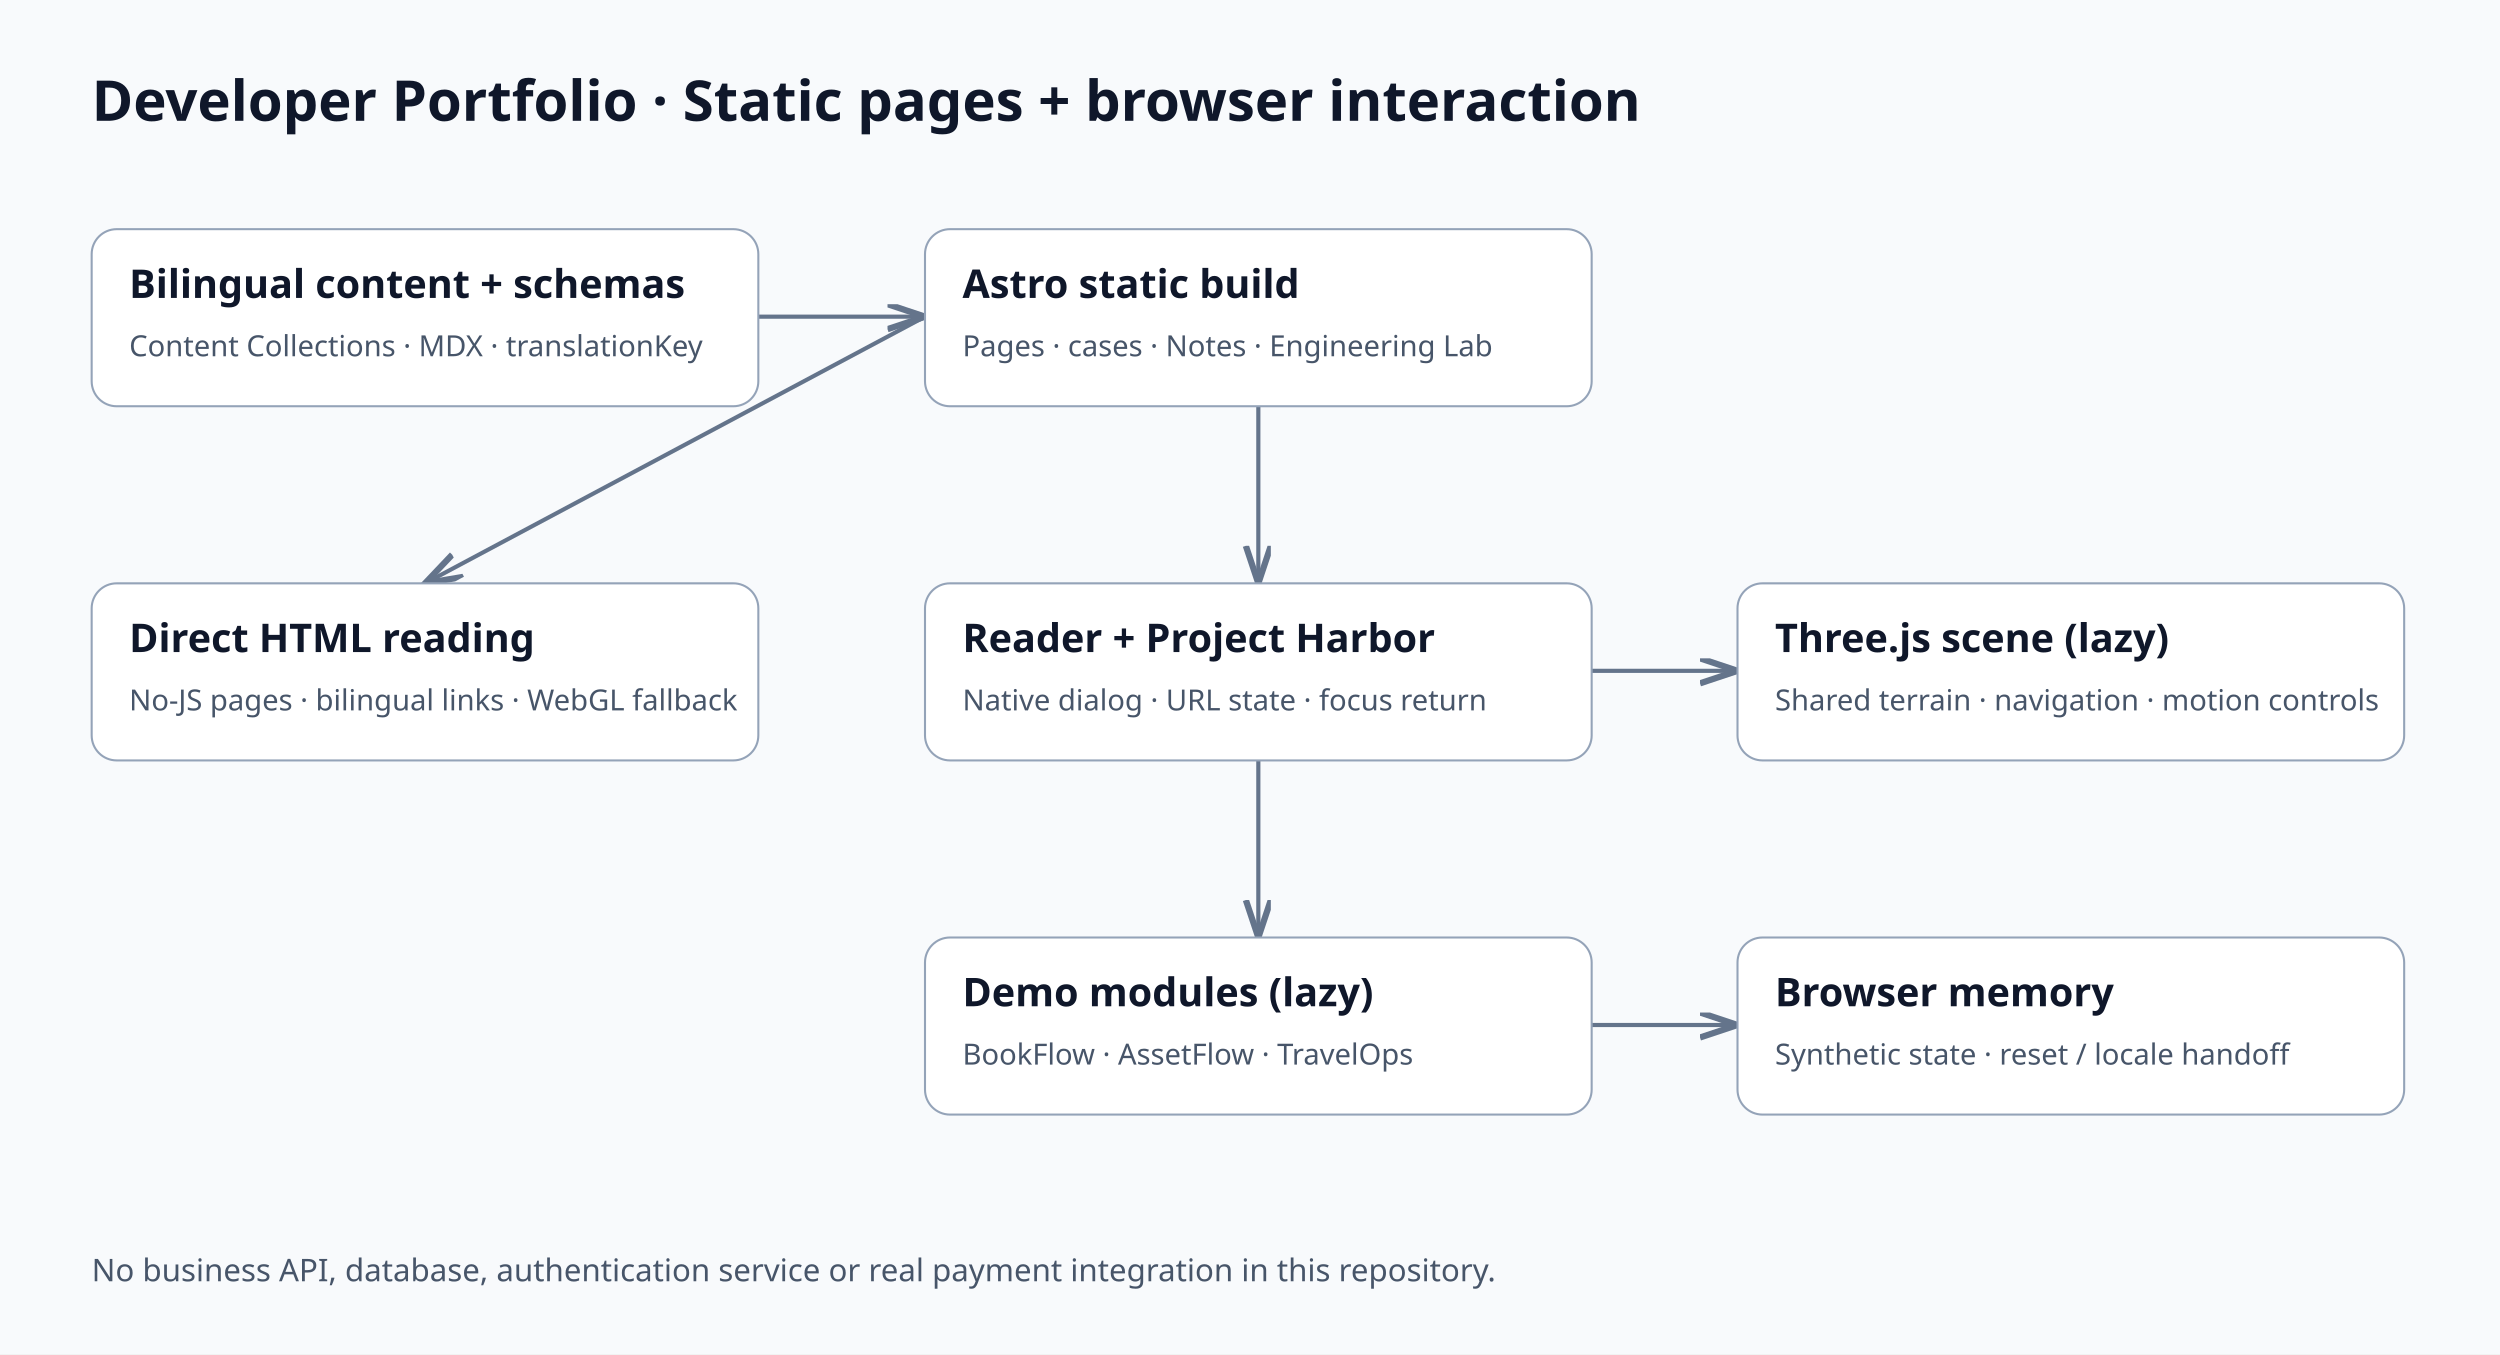
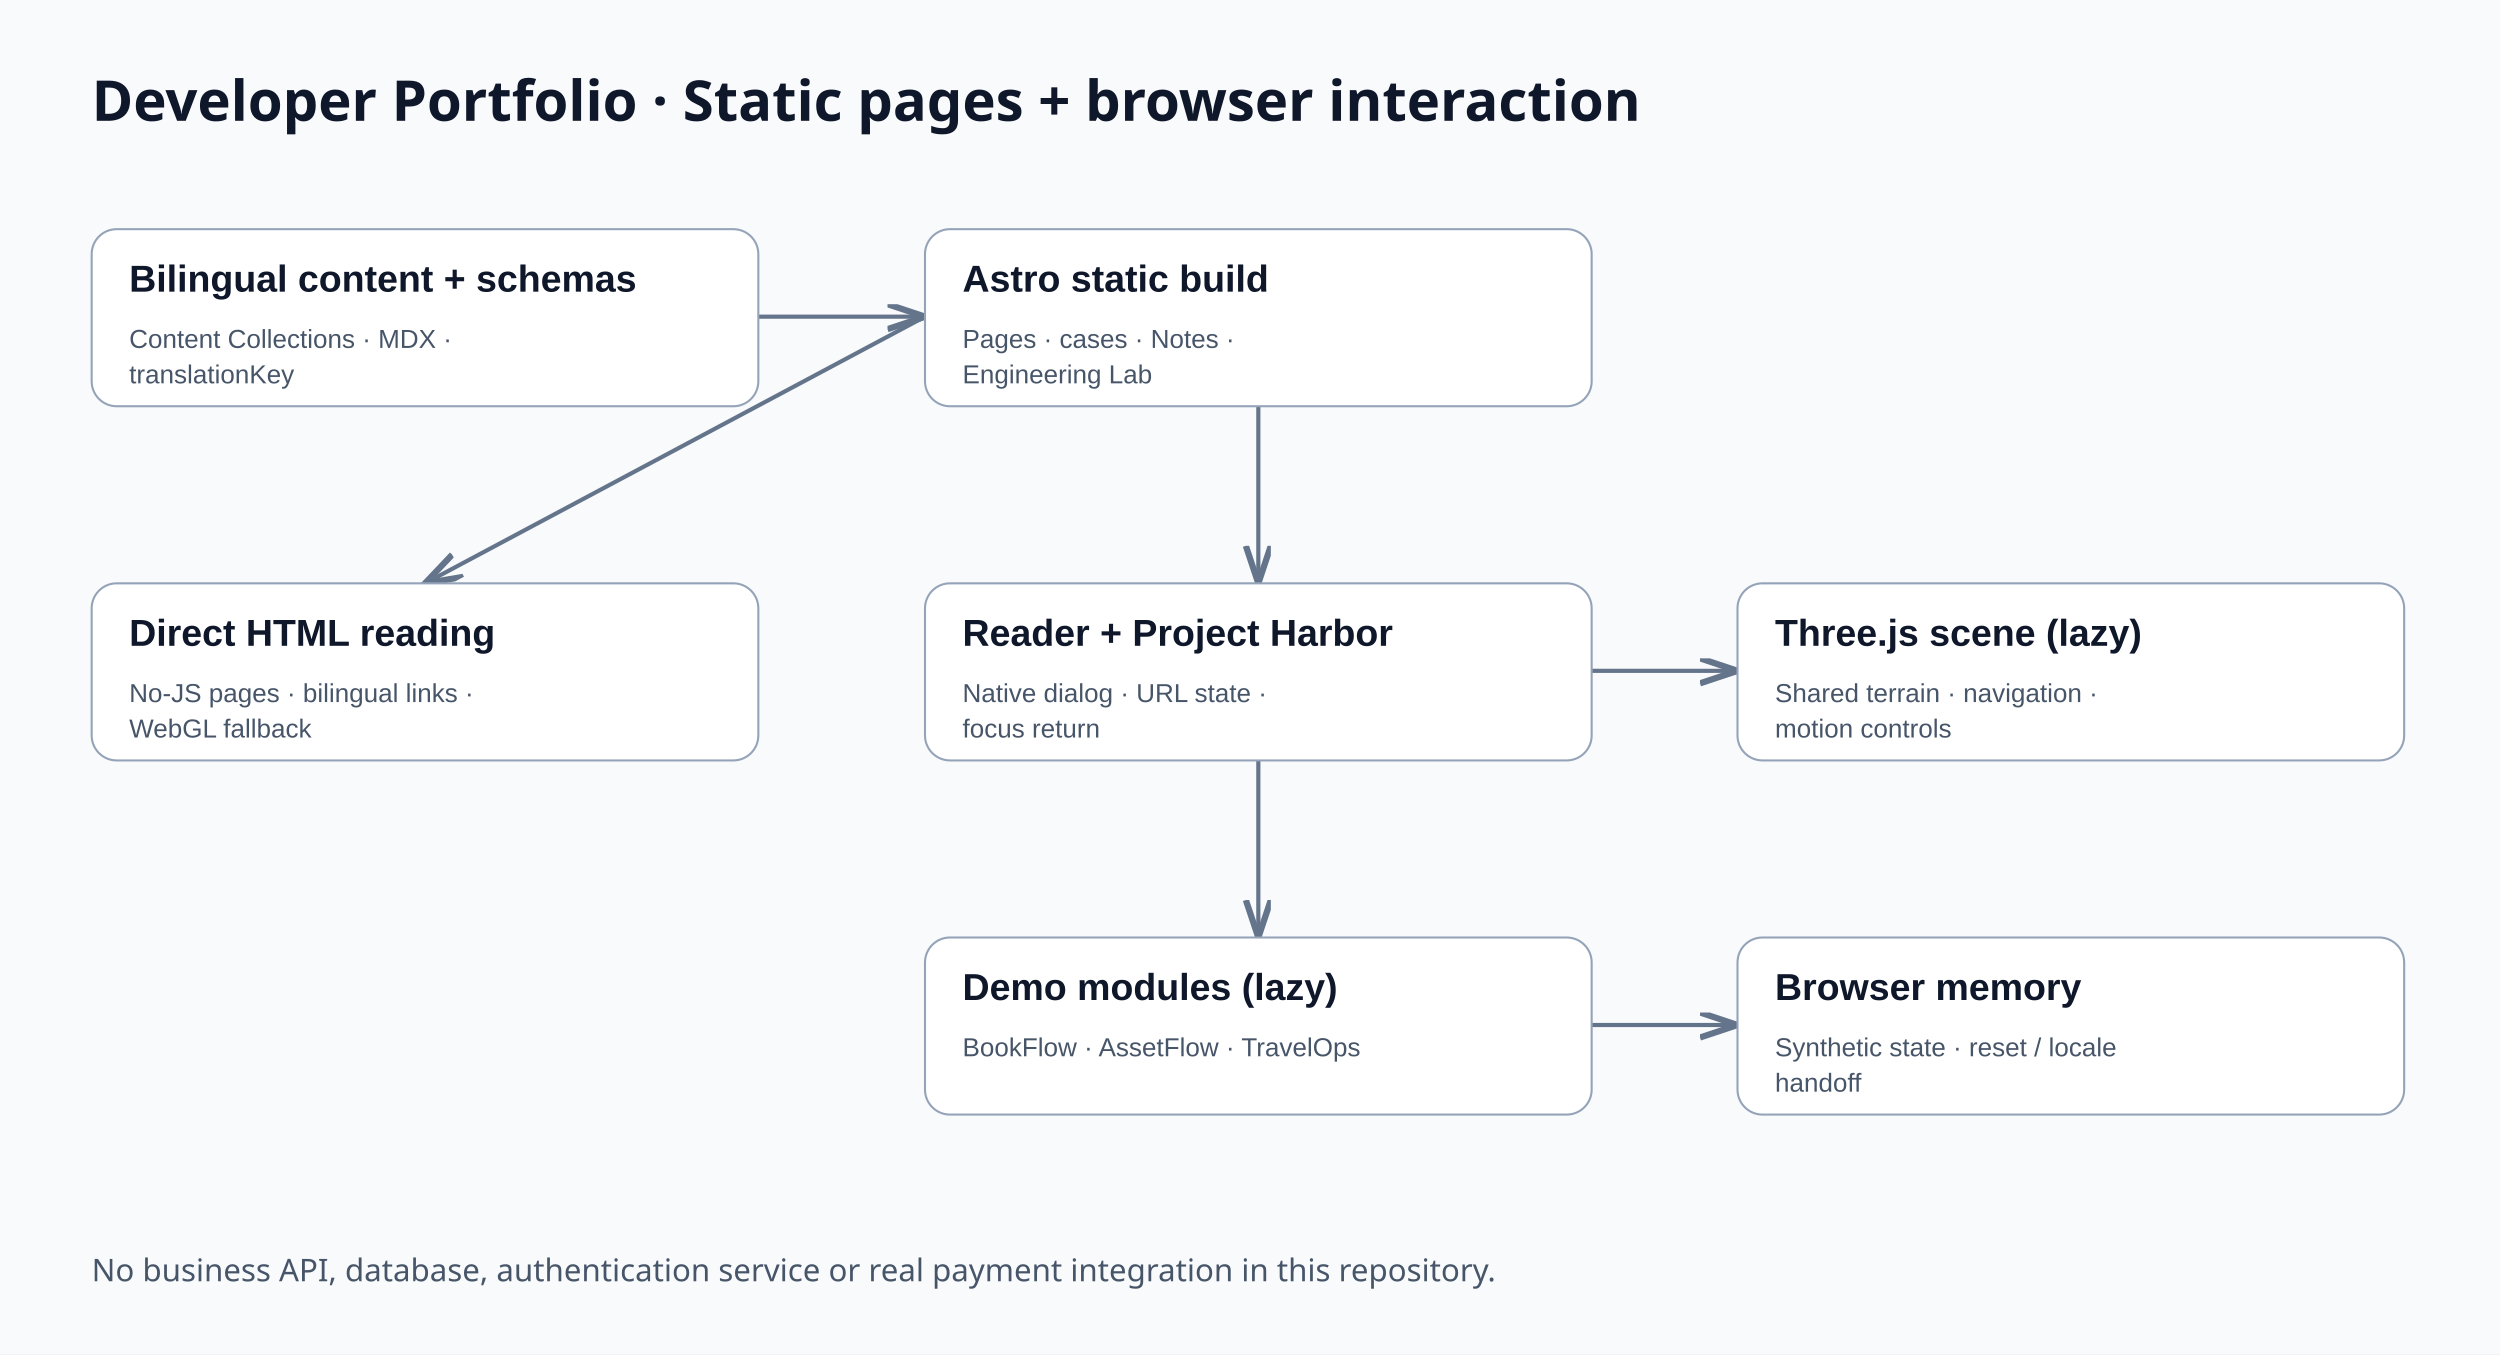
<svg xmlns="http://www.w3.org/2000/svg" width="1200" height="650" viewBox="0 0 1200 650" role="img" aria-labelledby="title desc">
  <defs>
    <marker id="arrow" markerWidth="10" markerHeight="10" refX="9" refY="3" orient="auto">
      <path d="M0,0 L9,3 L0,6" fill="none" stroke="#64748b" stroke-width="1.5" />
    </marker>
  </defs>
  <rect width="1200" height="650" fill="#f8fafc" />
  <text x="44" y="58" font-family="sans-serif" font-size="27" font-weight="700" fill="#0f172a">Developer Portfolio · Static pages + browser interaction</text>
  <path d="M364 152 L444 152" stroke="#64748b" stroke-width="2" fill="none" marker-end="url(#arrow)" />
  <path d="M604 195 L604 280" stroke="#64748b" stroke-width="2" fill="none" marker-end="url(#arrow)" />
  <path d="M444 152 L204 280" stroke="#64748b" stroke-width="2" fill="none" marker-end="url(#arrow)" />
  <path d="M764 322 L834 322" stroke="#64748b" stroke-width="2" fill="none" marker-end="url(#arrow)" />
  <path d="M604 365 L604 450" stroke="#64748b" stroke-width="2" fill="none" marker-end="url(#arrow)" />
  <path d="M764 492 L834 492" stroke="#64748b" stroke-width="2" fill="none" marker-end="url(#arrow)" />
  <rect x="44" y="110" width="320" height="85" rx="12" fill="white" stroke="#94a3b8" />
-   <text x="62" y="143" font-family="sans-serif" font-size="19" font-weight="600" fill="#0f172a">Bilingual content + schemas</text>
-   <text x="62" y="171" font-family="sans-serif" font-size="14" fill="#475569">Content Collections · MDX · translationKey</text>
+   <text x="62" y="140" font-family="Arial, sans-serif" font-size="18" font-weight="600" fill="#0f172a">Bilingual content + schemas</text>
+   <text font-family="Arial, sans-serif" font-size="12.5" fill="#475569">
+     <tspan x="62" y="167">Content Collections · MDX ·</tspan>
+     <tspan x="62" y="184">translationKey</tspan>
+   </text>
  <rect x="444" y="110" width="320" height="85" rx="12" fill="white" stroke="#94a3b8" />
-   <text x="462" y="143" font-family="sans-serif" font-size="19" font-weight="600" fill="#0f172a">Astro static build</text>
-   <text x="462" y="171" font-family="sans-serif" font-size="14" fill="#475569">Pages · cases · Notes · Engineering Lab</text>
+   <text x="462" y="140" font-family="Arial, sans-serif" font-size="18" font-weight="600" fill="#0f172a">Astro static build</text>
+   <text font-family="Arial, sans-serif" font-size="12.5" fill="#475569">
+     <tspan x="462" y="167">Pages · cases · Notes ·</tspan>
+     <tspan x="462" y="184">Engineering Lab</tspan>
+   </text>
  <rect x="444" y="280" width="320" height="85" rx="12" fill="white" stroke="#94a3b8" />
-   <text x="462" y="313" font-family="sans-serif" font-size="19" font-weight="600" fill="#0f172a">Reader + Project Harbor</text>
-   <text x="462" y="341" font-family="sans-serif" font-size="14" fill="#475569">Native dialog · URL state · focus return</text>
+   <text x="462" y="310" font-family="Arial, sans-serif" font-size="18" font-weight="600" fill="#0f172a">Reader + Project Harbor</text>
+   <text font-family="Arial, sans-serif" font-size="12.5" fill="#475569">
+     <tspan x="462" y="337">Native dialog · URL state ·</tspan>
+     <tspan x="462" y="354">focus return</tspan>
+   </text>
  <rect x="834" y="280" width="320" height="85" rx="12" fill="white" stroke="#94a3b8" />
-   <text x="852" y="313" font-family="sans-serif" font-size="19" font-weight="600" fill="#0f172a">Three.js scene (lazy)</text>
-   <text x="852" y="341" font-family="sans-serif" font-size="14" fill="#475569">Shared terrain · navigation · motion controls</text>
+   <text x="852" y="310" font-family="Arial, sans-serif" font-size="18" font-weight="600" fill="#0f172a">Three.js scene (lazy)</text>
+   <text font-family="Arial, sans-serif" font-size="12.5" fill="#475569">
+     <tspan x="852" y="337">Shared terrain · navigation ·</tspan>
+     <tspan x="852" y="354">motion controls</tspan>
+   </text>
  <rect x="444" y="450" width="320" height="85" rx="12" fill="white" stroke="#94a3b8" />
-   <text x="462" y="483" font-family="sans-serif" font-size="19" font-weight="600" fill="#0f172a">Demo modules (lazy)</text>
-   <text x="462" y="511" font-family="sans-serif" font-size="14" fill="#475569">BookFlow · AssetFlow · TravelOps</text>
+   <text x="462" y="480" font-family="Arial, sans-serif" font-size="18" font-weight="600" fill="#0f172a">Demo modules (lazy)</text>
+   <text font-family="Arial, sans-serif" font-size="12.5" fill="#475569">
+     <tspan x="462" y="507">BookFlow · AssetFlow · TravelOps</tspan>
+   </text>
  <rect x="44" y="280" width="320" height="85" rx="12" fill="white" stroke="#94a3b8" />
-   <text x="62" y="313" font-family="sans-serif" font-size="19" font-weight="600" fill="#0f172a">Direct HTML reading</text>
-   <text x="62" y="341" font-family="sans-serif" font-size="14" fill="#475569">No-JS pages · bilingual links · WebGL fallback</text>
+   <text x="62" y="310" font-family="Arial, sans-serif" font-size="18" font-weight="600" fill="#0f172a">Direct HTML reading</text>
+   <text font-family="Arial, sans-serif" font-size="12.5" fill="#475569">
+     <tspan x="62" y="337">No-JS pages · bilingual links ·</tspan>
+     <tspan x="62" y="354">WebGL fallback</tspan>
+   </text>
  <rect x="834" y="450" width="320" height="85" rx="12" fill="white" stroke="#94a3b8" />
-   <text x="852" y="483" font-family="sans-serif" font-size="19" font-weight="600" fill="#0f172a">Browser memory</text>
-   <text x="852" y="511" font-family="sans-serif" font-size="14" fill="#475569">Synthetic state · reset / locale handoff</text>
+   <text x="852" y="480" font-family="Arial, sans-serif" font-size="18" font-weight="600" fill="#0f172a">Browser memory</text>
+   <text font-family="Arial, sans-serif" font-size="12.5" fill="#475569">
+     <tspan x="852" y="507">Synthetic state · reset / locale</tspan>
+     <tspan x="852" y="524">handoff</tspan>
+   </text>
  <text x="44" y="615" font-family="sans-serif" font-size="15" fill="#475569">No business API, database, authentication service or real payment integration in this repository.</text>
</svg>
